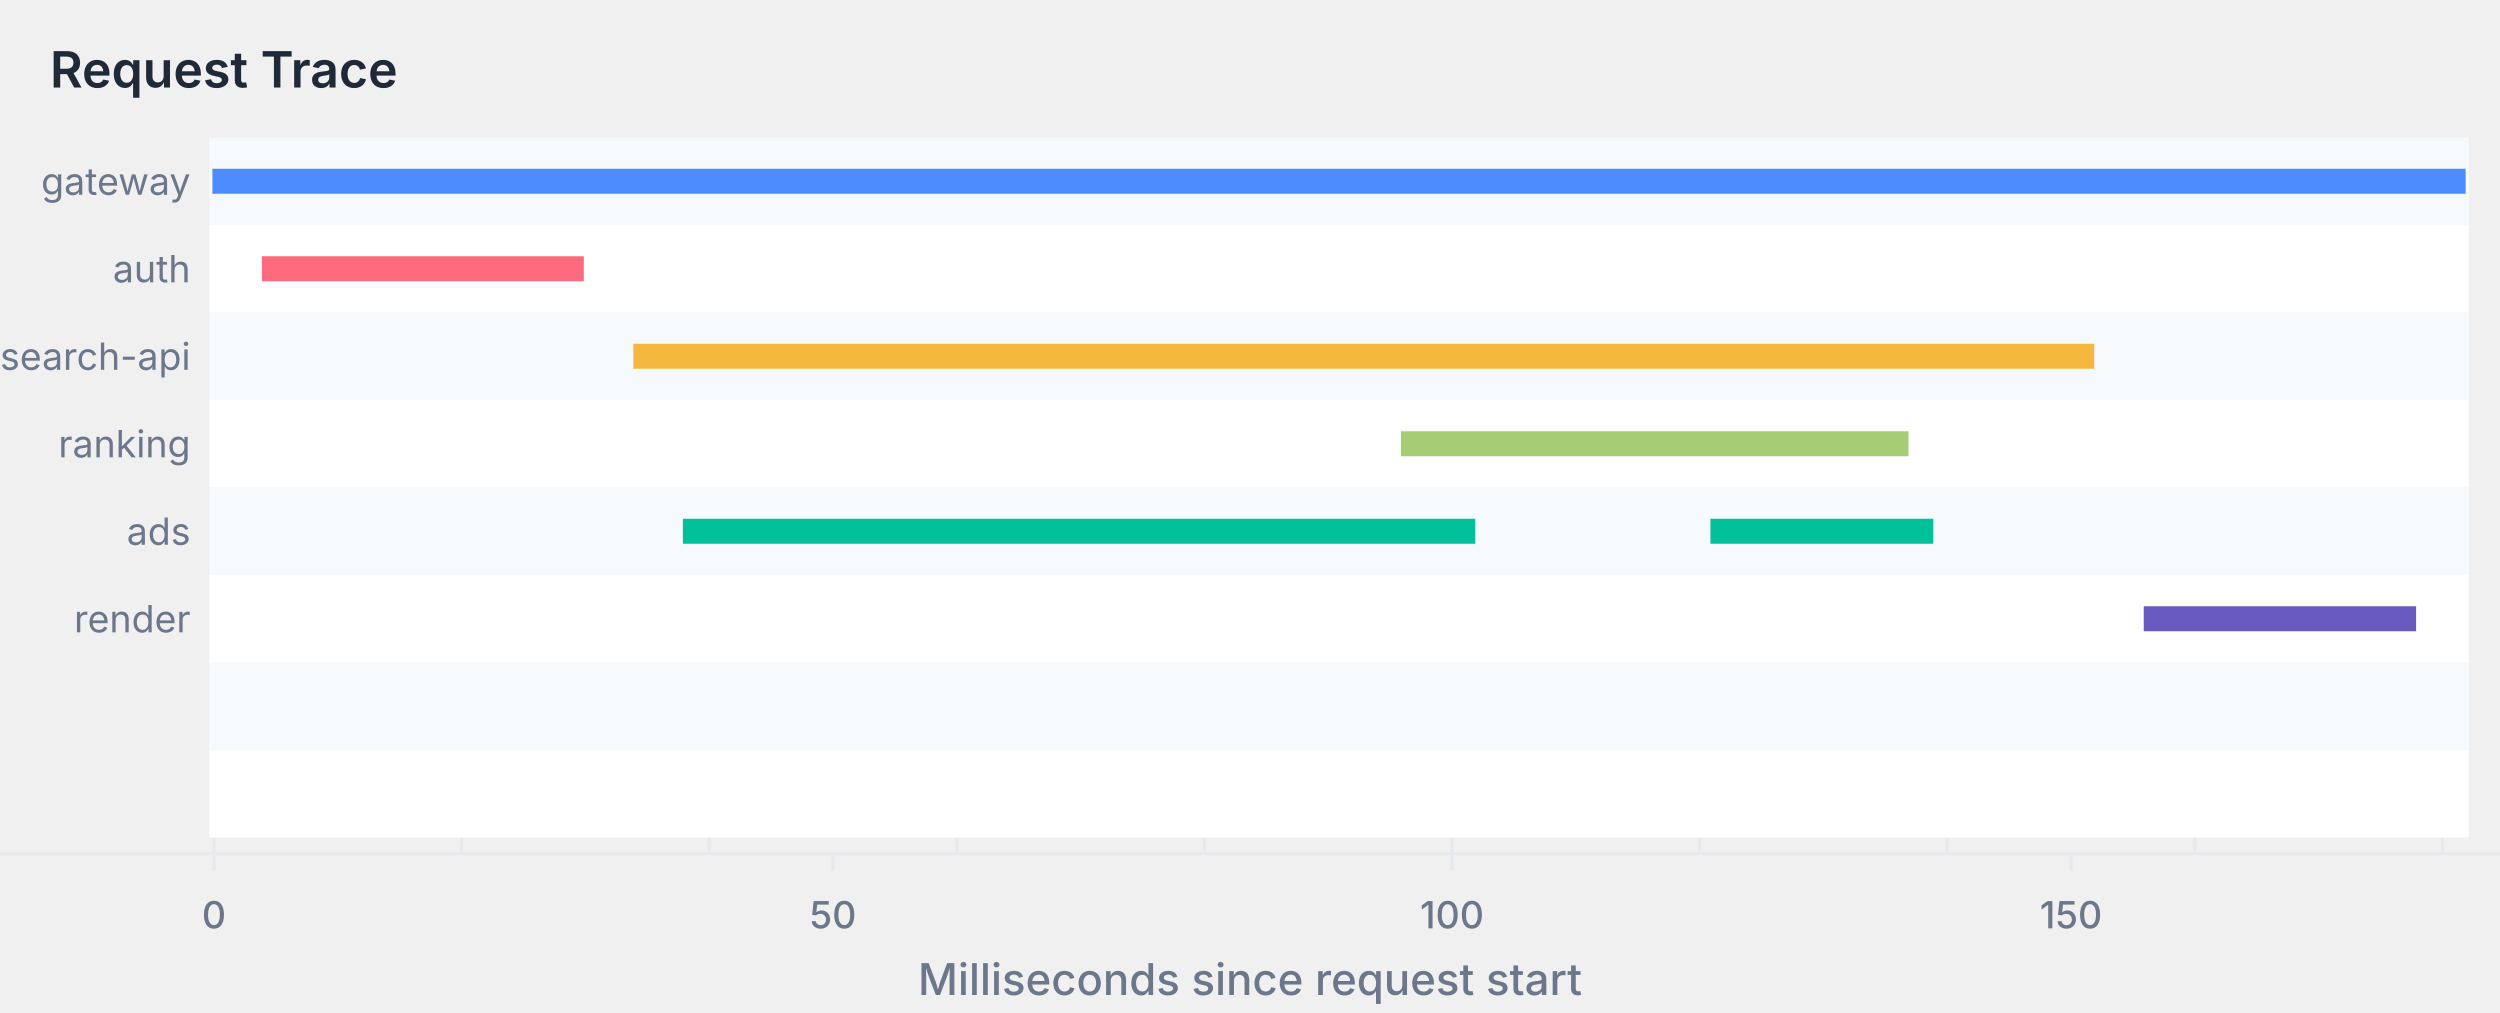
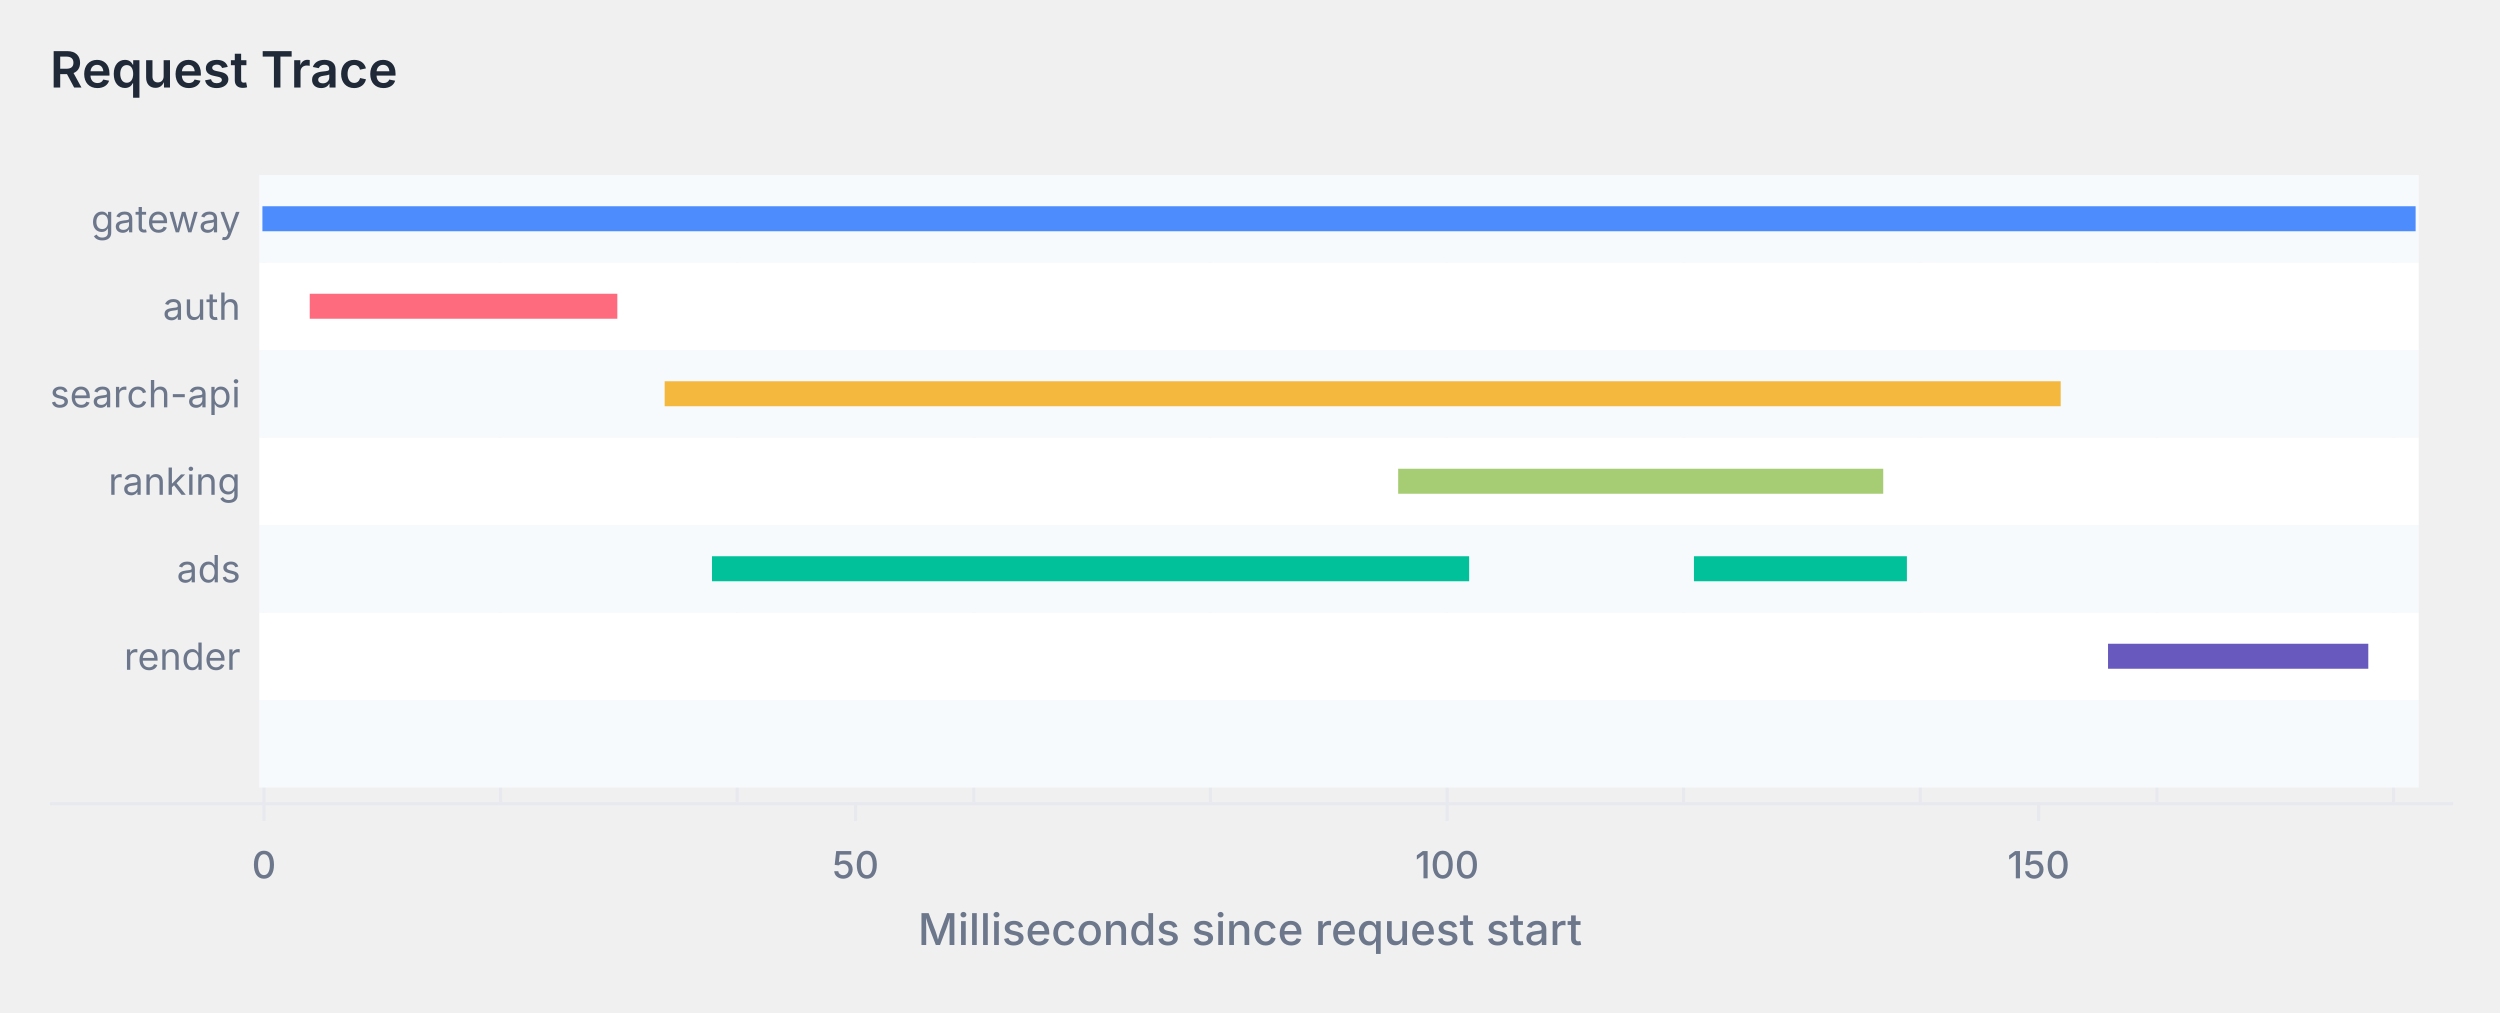
<svg xmlns="http://www.w3.org/2000/svg" style="font-family: Inter, Arial, &quot;Helvetica Neue&quot;, Helvetica, sans-serif;" height="324" width="800" viewBox="0 0 800 324" role="img">
  <g>
    <text x="16" y="28" font-size="16" font-weight="600" fill="#1f2937">Request Trace</text>
  </g>
-   <g transform="translate(0,44)">
-     <g axis-type="x" transform="translate(0,228.7)">
+   <g transform="translate(16,56)">
+     <g axis-type="x" transform="translate(0,200.7)">
      <g fill="none" font-size="10" font-family="sans-serif" text-anchor="middle" style="user-select: none;">
-         <path stroke="currentColor" d="M0.5, 0 V0.5 H800.5 V0" style="stroke: #e8e9ef; stroke-width: 1px; stroke-dasharray: none;" />
+         <path stroke="currentColor" d="M0.5, 0 V0.5 H768.5 V0" style="stroke: #e8e9ef; stroke-width: 1px; stroke-dasharray: none;" />
        <g opacity="1" transform="translate(68.47,0)" style="stroke: none; font-size: 12px; font-weight: 500;">
          <line stroke="currentColor" y2="6" style="stroke: #e8e9ef; stroke-width: 1px;" />
          <text fill="currentColor" style="fill: #6c778c; cursor: default; font-family: Inter, Arial, &quot;Helvetica Neue&quot;, Helvetica, sans-serif; text-decoration: none; stroke: none;">
            <tspan font-size="12" font-family="Inter,Arial,&quot;Helvetica Neue&quot;,Helvetica,sans-serif" y="20">
              <tspan x="0" dy="0em" dominant-baseline="central">0</tspan>
            </tspan>
          </text>
        </g>
-         <g opacity="1" transform="translate(266.5552,0)" style="stroke: none; font-size: 12px; font-weight: 500;">
+         <g opacity="1" transform="translate(257.764,0)" style="stroke: none; font-size: 12px; font-weight: 500;">
          <line stroke="currentColor" y2="6" style="stroke: #e8e9ef; stroke-width: 1px;" />
          <text fill="currentColor" style="fill: #6c778c; cursor: default; font-family: Inter, Arial, &quot;Helvetica Neue&quot;, Helvetica, sans-serif; text-decoration: none; stroke: none;">
            <tspan font-size="12" font-family="Inter,Arial,&quot;Helvetica Neue&quot;,Helvetica,sans-serif" y="20">
              <tspan x="0" dy="0em" dominant-baseline="central">50</tspan>
            </tspan>
          </text>
        </g>
-         <g opacity="1" transform="translate(464.6403,0)" style="stroke: none; font-size: 12px; font-weight: 500;">
+         <g opacity="1" transform="translate(447.0579,0)" style="stroke: none; font-size: 12px; font-weight: 500;">
          <line stroke="currentColor" y2="6" style="stroke: #e8e9ef; stroke-width: 1px;" />
          <text fill="currentColor" style="fill: #6c778c; cursor: default; font-family: Inter, Arial, &quot;Helvetica Neue&quot;, Helvetica, sans-serif; text-decoration: none; stroke: none;">
            <tspan font-size="12" font-family="Inter,Arial,&quot;Helvetica Neue&quot;,Helvetica,sans-serif" y="20">
              <tspan x="0" dy="0em" dominant-baseline="central">100</tspan>
            </tspan>
          </text>
        </g>
-         <g opacity="1" transform="translate(662.7255,0)" style="stroke: none; font-size: 12px; font-weight: 500;">
+         <g opacity="1" transform="translate(636.3519,0)" style="stroke: none; font-size: 12px; font-weight: 500;">
          <line stroke="currentColor" y2="6" style="stroke: #e8e9ef; stroke-width: 1px;" />
          <text fill="currentColor" style="fill: #6c778c; cursor: default; font-family: Inter, Arial, &quot;Helvetica Neue&quot;, Helvetica, sans-serif; text-decoration: none; stroke: none;">
            <tspan font-size="12" font-family="Inter,Arial,&quot;Helvetica Neue&quot;,Helvetica,sans-serif" y="20">
              <tspan x="0" dy="0em" dominant-baseline="central">150</tspan>
            </tspan>
          </text>
        </g>
-         <text dy="0.75em" transform="translate(400,35.2) rotate(0)" style="fill: #6c778c; font-size: 14px; font-weight: 500; font-family: Inter, Arial, &quot;Helvetica Neue&quot;, Helvetica, sans-serif; text-anchor: middle;">Milliseconds since request start</text>
+         <text dy="0.75em" transform="translate(384,35.2) rotate(0)" style="fill: #6c778c; font-size: 14px; font-weight: 500; font-family: Inter, Arial, &quot;Helvetica Neue&quot;, Helvetica, sans-serif; text-anchor: middle;">Milliseconds since request start</text>
      </g>
      <g fill="none" font-size="10" font-family="sans-serif" text-anchor="middle" style="opacity: 1;">
-         <path stroke="currentColor" d="M68.47,0.5H789.5" style="opacity: 0;" />
+         <path stroke="currentColor" d="M68.47,0.5H757.5" style="opacity: 0;" />
        <g opacity="1" transform="translate(68.47,0)">
-           <line stroke="currentColor" y2="-228.7" style="stroke: #e8e9ef; stroke-width: 1px; stroke-dasharray: none; opacity: 1; transition: none;" />
+           <line stroke="currentColor" y2="-200.7" style="stroke: #e8e9ef; stroke-width: 1px; stroke-dasharray: none; opacity: 1; transition: none;" />
          <text fill="currentColor" y="3" dy="0.71em" />
        </g>
-         <g opacity="1" transform="translate(147.7041,0)">
-           <line stroke="currentColor" y2="-228.7" style="stroke: #e8e9ef; stroke-width: 1px; stroke-dasharray: none; opacity: 1; transition: none;" />
+         <g opacity="1" transform="translate(144.1876,0)">
+           <line stroke="currentColor" y2="-200.7" style="stroke: #e8e9ef; stroke-width: 1px; stroke-dasharray: none; opacity: 1; transition: none;" />
          <text fill="currentColor" y="3" dy="0.71em" />
        </g>
-         <g opacity="1" transform="translate(226.9381,0)">
-           <line stroke="currentColor" y2="-228.7" style="stroke: #e8e9ef; stroke-width: 1px; stroke-dasharray: none; opacity: 1; transition: none;" />
+         <g opacity="1" transform="translate(219.9052,0)">
+           <line stroke="currentColor" y2="-200.7" style="stroke: #e8e9ef; stroke-width: 1px; stroke-dasharray: none; opacity: 1; transition: none;" />
          <text fill="currentColor" y="3" dy="0.71em" />
        </g>
-         <g opacity="1" transform="translate(306.1722,0)">
-           <line stroke="currentColor" y2="-228.7" style="stroke: #e8e9ef; stroke-width: 1px; stroke-dasharray: none; opacity: 1; transition: none;" />
+         <g opacity="1" transform="translate(295.6227,0)">
+           <line stroke="currentColor" y2="-200.7" style="stroke: #e8e9ef; stroke-width: 1px; stroke-dasharray: none; opacity: 1; transition: none;" />
          <text fill="currentColor" y="3" dy="0.71em" />
        </g>
-         <g opacity="1" transform="translate(385.4063,0)">
-           <line stroke="currentColor" y2="-228.7" style="stroke: #e8e9ef; stroke-width: 1px; stroke-dasharray: none; opacity: 1; transition: none;" />
+         <g opacity="1" transform="translate(371.3403,0)">
+           <line stroke="currentColor" y2="-200.7" style="stroke: #e8e9ef; stroke-width: 1px; stroke-dasharray: none; opacity: 1; transition: none;" />
          <text fill="currentColor" y="3" dy="0.71em" />
        </g>
-         <g opacity="1" transform="translate(464.6403,0)">
-           <line stroke="currentColor" y2="-228.7" style="stroke: #e8e9ef; stroke-width: 1px; stroke-dasharray: none; opacity: 1; transition: none;" />
+         <g opacity="1" transform="translate(447.0579,0)">
+           <line stroke="currentColor" y2="-200.7" style="stroke: #e8e9ef; stroke-width: 1px; stroke-dasharray: none; opacity: 1; transition: none;" />
          <text fill="currentColor" y="3" dy="0.71em" />
        </g>
-         <g opacity="1" transform="translate(543.8744,0)">
-           <line stroke="currentColor" y2="-228.7" style="stroke: #e8e9ef; stroke-width: 1px; stroke-dasharray: none; opacity: 1; transition: none;" />
+         <g opacity="1" transform="translate(522.7755,0)">
+           <line stroke="currentColor" y2="-200.7" style="stroke: #e8e9ef; stroke-width: 1px; stroke-dasharray: none; opacity: 1; transition: none;" />
          <text fill="currentColor" y="3" dy="0.71em" />
        </g>
-         <g opacity="1" transform="translate(623.1085,0)">
-           <line stroke="currentColor" y2="-228.7" style="stroke: #e8e9ef; stroke-width: 1px; stroke-dasharray: none; opacity: 1; transition: none;" />
+         <g opacity="1" transform="translate(598.4931,0)">
+           <line stroke="currentColor" y2="-200.7" style="stroke: #e8e9ef; stroke-width: 1px; stroke-dasharray: none; opacity: 1; transition: none;" />
          <text fill="currentColor" y="3" dy="0.71em" />
        </g>
-         <g opacity="1" transform="translate(702.3425,0)">
-           <line stroke="currentColor" y2="-228.7" style="stroke: #e8e9ef; stroke-width: 1px; stroke-dasharray: none; opacity: 1; transition: none;" />
+         <g opacity="1" transform="translate(674.2107,0)">
+           <line stroke="currentColor" y2="-200.7" style="stroke: #e8e9ef; stroke-width: 1px; stroke-dasharray: none; opacity: 1; transition: none;" />
          <text fill="currentColor" y="3" dy="0.71em" />
        </g>
-         <g opacity="1" transform="translate(781.5766,0)">
-           <line stroke="currentColor" y2="-228.7" style="stroke: #e8e9ef; stroke-width: 1px; stroke-dasharray: none; opacity: 1; transition: none;" />
+         <g opacity="1" transform="translate(749.9282,0)">
+           <line stroke="currentColor" y2="-200.7" style="stroke: #e8e9ef; stroke-width: 1px; stroke-dasharray: none; opacity: 1; transition: none;" />
          <text fill="currentColor" y="3" dy="0.71em" />
        </g>
      </g>
    </g>
    <g transform="translate(0,0)" style="clip-path: url(#snap-1);">
-       <rect width="800" height="228.7" opacity="0" />
+       <rect width="768" height="200.7" opacity="0" />
      <clipPath id="snap-0" transform="translate(0,0)">
-         <rect x="66.97" width="723.03" height="228.7" />
+         <rect x="66.97" width="691.03" height="200.7" />
      </clipPath>
      <g style="clip-path: url(#snap-0);" transform="translate(0,0)">
-         <rect x="66.97" width="723.03" y="0" height="28" style="opacity: 1; fill: #F7FAFC;" />
-         <rect x="66.97" width="723.03" y="28" height="28" style="opacity: 1; fill: #FFFFFF;" />
-         <rect x="66.97" width="723.03" y="56" height="28" style="opacity: 1; fill: #F7FAFC;" />
-         <rect x="66.97" width="723.03" y="84" height="28" style="opacity: 1; fill: #FFFFFF;" />
-         <rect x="66.97" width="723.03" y="112" height="28" style="opacity: 1; fill: #F7FAFC;" />
-         <rect x="66.97" width="723.03" y="140" height="28" style="opacity: 1; fill: #FFFFFF;" />
-         <rect x="66.97" width="723.03" y="168" height="28" style="opacity: 1; fill: #F7FAFC;" />
-         <rect x="66.97" width="723.03" y="196" height="28" style="opacity: 1; fill: #FFFFFF;" />
+         <rect x="66.97" width="691.03" y="0" height="28" style="opacity: 1; fill: #F7FAFC;" />
+         <rect x="66.97" width="691.03" y="28" height="28" style="opacity: 1; fill: #FFFFFF;" />
+         <rect x="66.97" width="691.03" y="56" height="28" style="opacity: 1; fill: #F7FAFC;" />
+         <rect x="66.97" width="691.03" y="84" height="28" style="opacity: 1; fill: #FFFFFF;" />
+         <rect x="66.97" width="691.03" y="112" height="28" style="opacity: 1; fill: #F7FAFC;" />
+         <rect x="66.97" width="691.03" y="140" height="28" style="opacity: 1; fill: #FFFFFF;" />
+         <rect x="66.97" width="691.03" y="168" height="28" style="opacity: 1; fill: #F7FAFC;" />
      </g>
      <g style="clip-path: url(#snap-0);" transform="translate(0,0)" />
      <g style="clip-path: url(#snap-0);" transform="translate(0,0)">
        <g style="opacity: 1;" transform="translate(67.97, 10)">
-           <rect unovis-pattern-index="0" style="fill: #4D8CFD; cursor: default; stroke: #FFFFFF; stroke-width: 0;" width="721.03" height="8" />
+           <rect unovis-pattern-index="0" style="fill: #4D8CFD; cursor: default; stroke: #FFFFFF; stroke-width: 0;" width="689.03" height="8" />
          <use x="0" y="0" width="8" height="8" />
-           <use x="713.03" y="0" width="8" height="8" />
+           <use x="681.03" y="0" width="8" height="8" />
        </g>
-         <g style="opacity: 1;" transform="translate(83.81681, 38)">
-           <rect unovis-pattern-index="1" style="fill: #FF6B7E; cursor: default; stroke: #FFFFFF; stroke-width: 0;" width="103.004" height="8" />
+         <g style="opacity: 1;" transform="translate(83.11352, 38)">
+           <rect unovis-pattern-index="1" style="fill: #FF6B7E; cursor: default; stroke: #FFFFFF; stroke-width: 0;" width="98.433" height="8" />
          <use x="0" y="0" width="8" height="8" />
-           <use x="95.004" y="0" width="8" height="8" />
+           <use x="90.433" y="0" width="8" height="8" />
        </g>
-         <g style="opacity: 1;" transform="translate(202.6679, 66)">
-           <rect unovis-pattern-index="2" style="fill: #F4B83E; cursor: default; stroke: #FFFFFF; stroke-width: 0;" width="467.481" height="8" />
+         <g style="opacity: 1;" transform="translate(196.6899, 66)">
+           <rect unovis-pattern-index="2" style="fill: #F4B83E; cursor: default; stroke: #FFFFFF; stroke-width: 0;" width="446.734" height="8" />
          <use x="0" y="0" width="8" height="8" />
-           <use x="459.481" y="0" width="8" height="8" />
+           <use x="438.734" y="0" width="8" height="8" />
        </g>
-         <g style="opacity: 1;" transform="translate(448.2935, 94)">
-           <rect unovis-pattern-index="3" style="fill: #A6CC74; cursor: default; stroke: #FFFFFF; stroke-width: 0;" width="162.43" height="8" />
+         <g style="opacity: 1;" transform="translate(431.4144, 94)">
+           <rect unovis-pattern-index="3" style="fill: #A6CC74; cursor: default; stroke: #FFFFFF; stroke-width: 0;" width="155.221" height="8" />
          <use x="0" y="0" width="8" height="8" />
-           <use x="154.43" y="0" width="8" height="8" />
+           <use x="147.221" y="0" width="8" height="8" />
        </g>
-         <g style="opacity: 1;" transform="translate(218.5147, 122)">
-           <rect unovis-pattern-index="4" style="fill: #00C19A; cursor: default; stroke: #FFFFFF; stroke-width: 0;" width="253.549" height="8" />
+         <g style="opacity: 1;" transform="translate(211.8334, 122)">
+           <rect unovis-pattern-index="4" style="fill: #00C19A; cursor: default; stroke: #FFFFFF; stroke-width: 0;" width="242.296" height="8" />
          <use x="0" y="0" width="8" height="8" />
-           <use x="245.549" y="0" width="8" height="8" />
+           <use x="234.296" y="0" width="8" height="8" />
        </g>
-         <g style="opacity: 1;" transform="translate(547.3361, 122)">
-           <rect unovis-pattern-index="4" style="fill: #00C19A; cursor: default; stroke: #FFFFFF; stroke-width: 0;" width="71.311" height="8" />
+         <g style="opacity: 1;" transform="translate(526.0614, 122)">
+           <rect unovis-pattern-index="4" style="fill: #00C19A; cursor: default; stroke: #FFFFFF; stroke-width: 0;" width="68.146" height="8" />
          <use x="0" y="0" width="8" height="8" />
-           <use x="63.311" y="0" width="8" height="8" />
+           <use x="60.146" y="0" width="8" height="8" />
        </g>
-         <g style="opacity: 1;" transform="translate(685.9957, 150)">
-           <rect unovis-pattern-index="5" style="fill: #6859BE; cursor: default; stroke: #FFFFFF; stroke-width: 0;" width="87.157" height="8" />
+         <g style="opacity: 1;" transform="translate(658.5671, 150)">
+           <rect unovis-pattern-index="5" style="fill: #6859BE; cursor: default; stroke: #FFFFFF; stroke-width: 0;" width="83.289" height="8" />
          <use x="0" y="0" width="8" height="8" />
-           <use x="79.157" y="0" width="8" height="8" />
+           <use x="75.289" y="0" width="8" height="8" />
        </g>
      </g>
      <g transform="translate(0,0)">
        <rect x="0" y="0" width="66.97" height="28" style="fill: transparent; pointer-events: all;" />
        <rect x="0" y="28" width="66.97" height="28" style="fill: transparent; pointer-events: all;" />
        <rect x="0" y="56" width="66.97" height="28" style="fill: transparent; pointer-events: all;" />
        <rect x="0" y="84" width="66.97" height="28" style="fill: transparent; pointer-events: all;" />
        <rect x="0" y="112" width="66.97" height="28" style="fill: transparent; pointer-events: all;" />
        <rect x="0" y="140" width="66.97" height="28" style="fill: transparent; pointer-events: all;" />
        <text x="60.97" y="14" style="opacity: 1; text-anchor: end; dominant-baseline: middle; font-size: 12px; fill: #6C778C; user-select: none; pointer-events: all;">gateway</text>
        <text x="60.97" y="42" style="opacity: 1; text-anchor: end; dominant-baseline: middle; font-size: 12px; fill: #6C778C; user-select: none; pointer-events: all;">auth</text>
        <text x="60.97" y="70" style="opacity: 1; text-anchor: end; dominant-baseline: middle; font-size: 12px; fill: #6C778C; user-select: none; pointer-events: all;">search-api</text>
        <text x="60.97" y="98" style="opacity: 1; text-anchor: end; dominant-baseline: middle; font-size: 12px; fill: #6C778C; user-select: none; pointer-events: all;">ranking</text>
        <text x="60.97" y="126" style="opacity: 1; text-anchor: end; dominant-baseline: middle; font-size: 12px; fill: #6C778C; user-select: none; pointer-events: all;">ads</text>
        <text x="60.97" y="154" style="opacity: 1; text-anchor: end; dominant-baseline: middle; font-size: 12px; fill: #6C778C; user-select: none; pointer-events: all;">render</text>
      </g>
      <g transform="translate(0,0)" />
-       <g transform="translate(795, 0)" opacity="0">
-         <rect width="5" height="228.7" rx="2.5" ry="2.5" style="fill: #E6E9F3;" />
-         <rect style="-webkit-tap-highlight-color: rgba(0, 0, 0, 0); fill: #9EA7B8;" width="5" height="233.499" rx="2.5" ry="2.5" y="0" />
+       <g transform="translate(763, 0)" opacity="0">
+         <rect width="5" height="200.7" rx="2.5" ry="2.5" style="fill: #E6E9F3;" />
+         <rect style="-webkit-tap-highlight-color: rgba(0, 0, 0, 0); fill: #9EA7B8;" width="5" height="205.513" rx="2.5" ry="2.5" y="0" />
      </g>
    </g>
    <clipPath id="snap-1">
-       <rect x="-2" y="-2" width="804" height="232.7" />
+       <rect x="-2" y="-2" width="772" height="204.7" />
    </clipPath>
    <defs>
      <filter id="snap-2" filterUnits="objectBoundingBox">
        <feColorMatrix type="saturate" in="SourceGraphic" values="1.35" />
      </filter>
    </defs>
    <defs />
  </g>
</svg>
